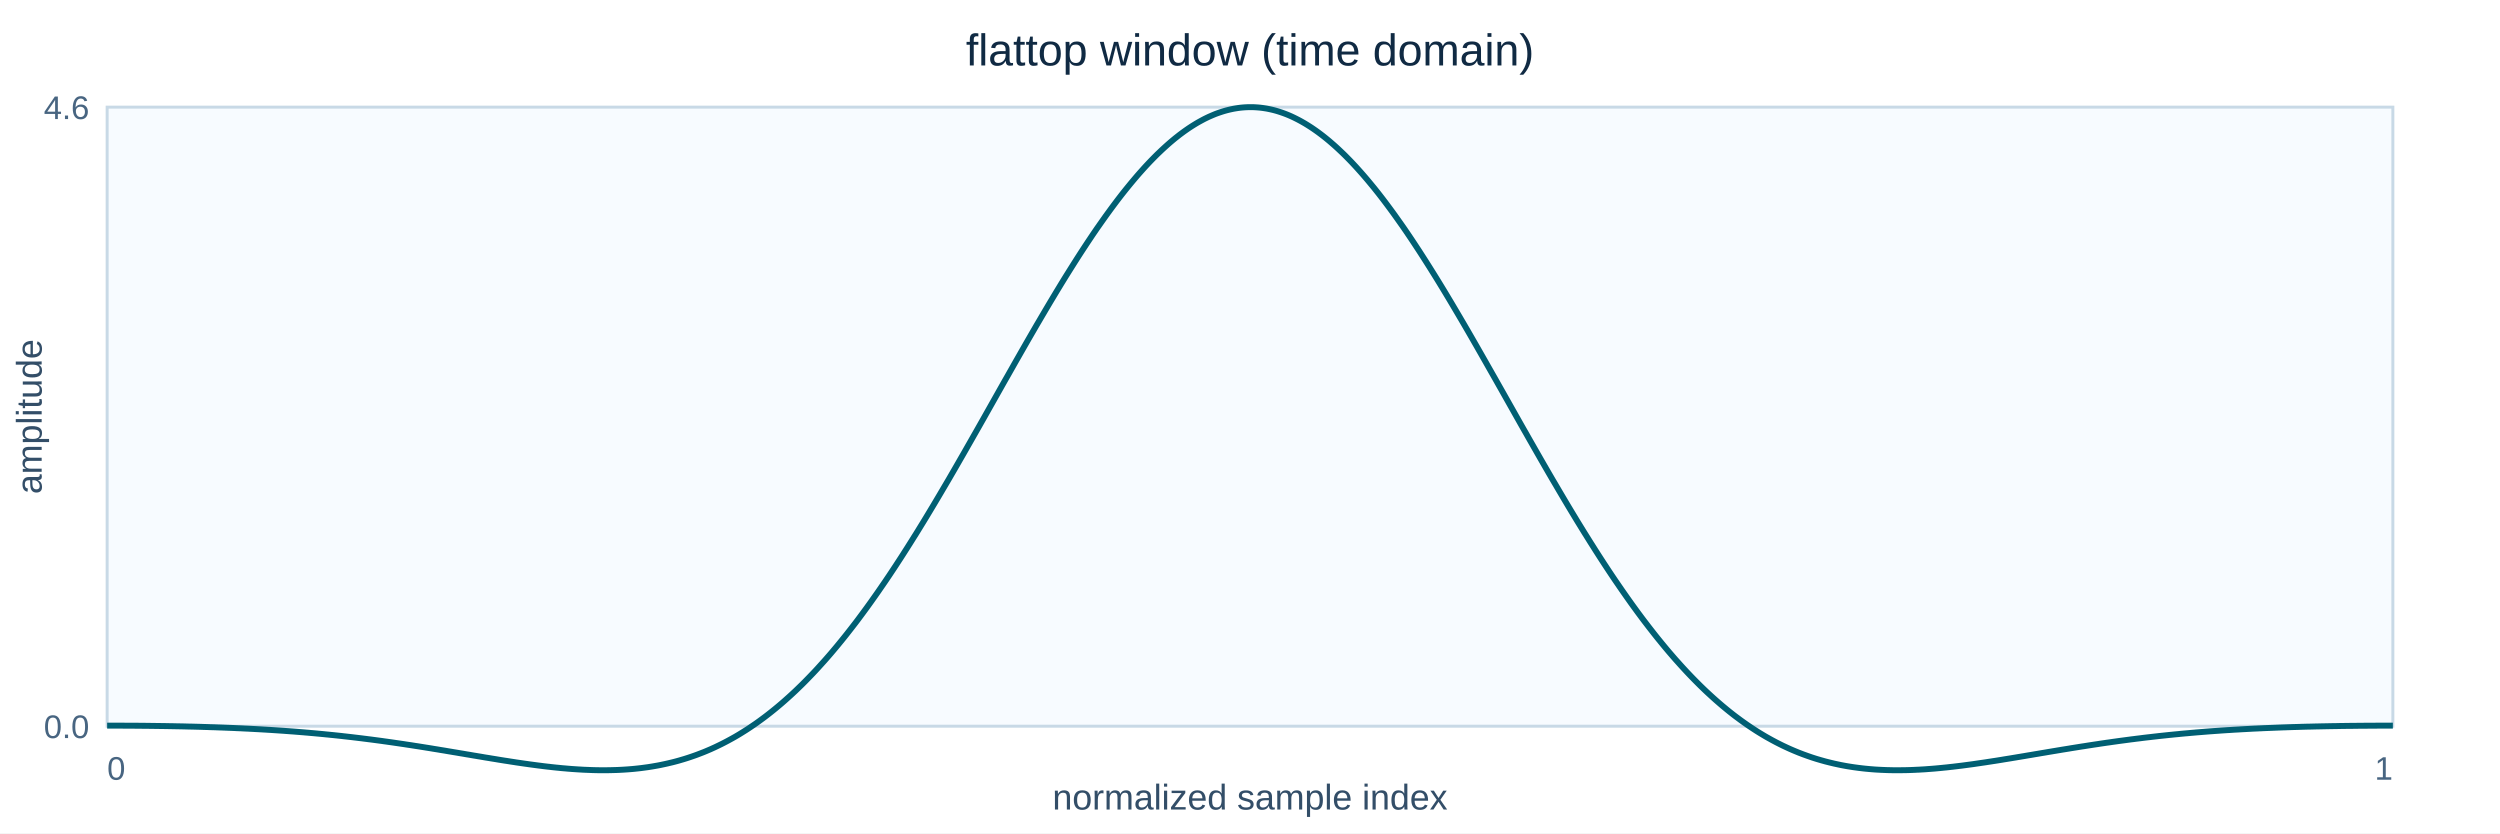
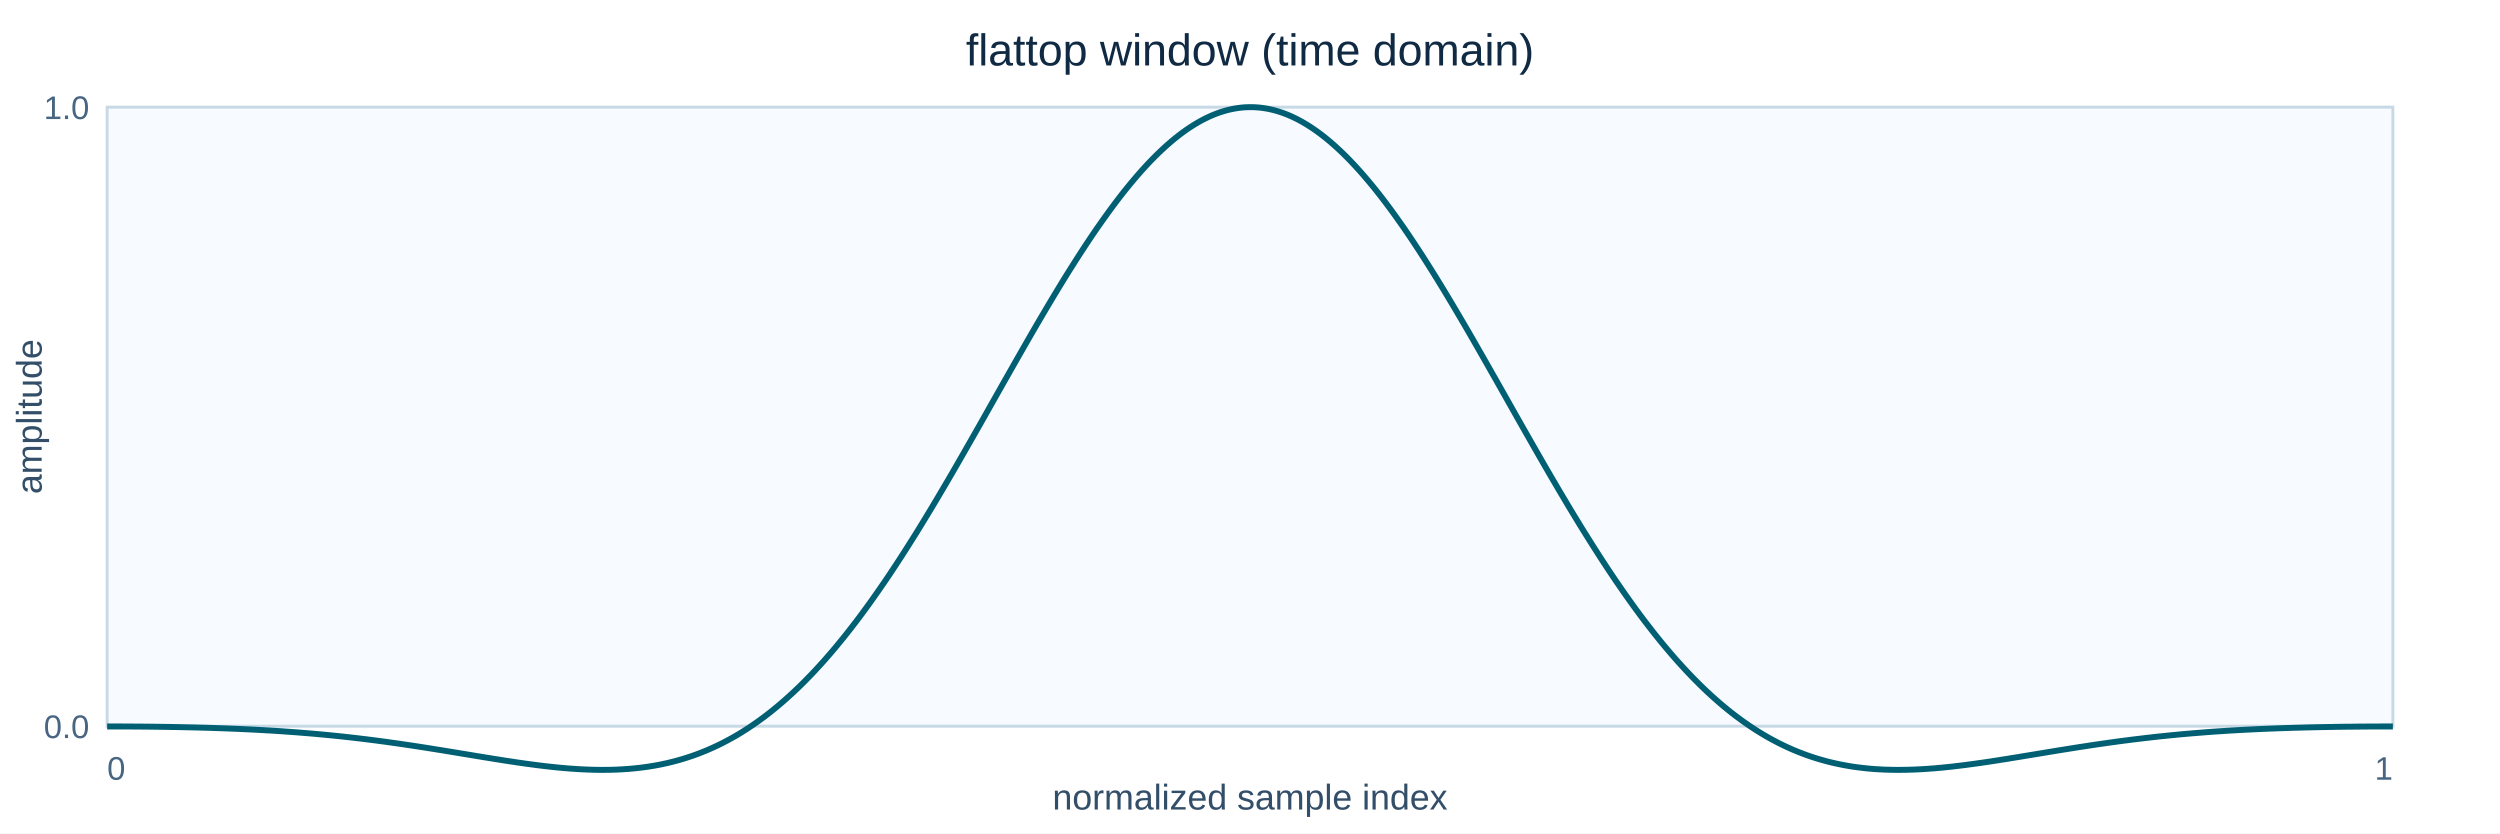
<svg xmlns="http://www.w3.org/2000/svg" width="840" height="280" viewBox="0 0 840 280">
  <rect x="0" y="0" width="840" height="280" fill="#ffffff" />
  <rect x="36" y="36" width="768" height="208" fill="#f7fbff" stroke="#c8d9e6" />
-   <polyline fill="none" stroke="#005f73" stroke-width="2" points="36.00,243.81 36.75,243.81 37.50,243.81 38.25,243.81 39.00,243.82 39.75,243.82 40.50,243.82 41.26,243.82 42.01,243.83 42.76,243.83 43.51,243.83 44.26,243.84 45.01,243.84 45.76,243.85 46.51,243.85 47.26,243.86 48.01,243.87 48.76,243.87 49.51,243.88 50.26,243.89 51.01,243.90 51.77,243.91 52.52,243.92 53.27,243.93 54.02,243.94 54.77,243.95 55.52,243.96 56.27,243.97 57.02,243.99 57.77,244.00 58.52,244.01 59.27,244.03 60.02,244.04 60.77,244.06 61.52,244.07 62.28,244.09 63.03,244.11 63.78,244.13 64.53,244.14 65.28,244.16 66.03,244.18 66.78,244.20 67.53,244.22 68.28,244.25 69.03,244.27 69.78,244.29 70.53,244.32 71.28,244.34 72.04,244.36 72.79,244.39 73.54,244.42 74.29,244.44 75.04,244.47 75.79,244.50 76.54,244.53 77.29,244.56 78.04,244.59 78.79,244.62 79.54,244.66 80.29,244.69 81.04,244.72 81.79,244.76 82.55,244.80 83.30,244.83 84.05,244.87 84.80,244.91 85.55,244.95 86.30,244.99 87.05,245.03 87.80,245.07 88.55,245.12 89.30,245.16 90.05,245.21 90.80,245.25 91.55,245.30 92.30,245.35 93.06,245.40 93.81,245.45 94.56,245.50 95.31,245.55 96.06,245.61 96.81,245.66 97.56,245.72 98.31,245.77 99.06,245.83 99.81,245.89 100.56,245.95 101.31,246.01 102.06,246.07 102.82,246.14 103.57,246.20 104.32,246.27 105.07,246.33 105.82,246.40 106.57,246.47 107.32,246.54 108.07,246.61 108.82,246.68 109.57,246.76 110.32,246.83 111.07,246.91 111.82,246.98 112.57,247.06 113.33,247.14 114.08,247.22 114.83,247.30 115.58,247.39 116.33,247.47 117.08,247.56 117.83,247.64 118.58,247.73 119.33,247.82 120.08,247.91 120.83,248.00 121.58,248.09 122.33,248.19 123.09,248.28 123.84,248.38 124.59,248.47 125.34,248.57 126.09,248.67 126.84,248.77 127.59,248.87 128.34,248.97 129.09,249.08 129.84,249.18 130.59,249.29 131.34,249.39 132.09,249.50 132.84,249.61 133.60,249.72 134.35,249.83 135.10,249.94 135.85,250.05 136.60,250.17 137.35,250.28 138.10,250.39 138.85,250.51 139.60,250.63 140.35,250.74 141.10,250.86 141.85,250.98 142.60,251.10 143.35,251.22 144.11,251.34 144.86,251.46 145.61,251.59 146.36,251.71 147.11,251.83 147.86,251.96 148.61,252.08 149.36,252.20 150.11,252.33 150.86,252.46 151.61,252.58 152.36,252.71 153.11,252.83 153.87,252.96 154.62,253.09 155.37,253.21 156.12,253.34 156.87,253.47 157.62,253.59 158.37,253.72 159.12,253.85 159.87,253.97 160.62,254.10 161.37,254.22 162.12,254.35 162.87,254.48 163.62,254.60 164.38,254.72 165.13,254.85 165.88,254.97 166.63,255.09 167.38,255.22 168.13,255.34 168.88,255.46 169.63,255.58 170.38,255.69 171.13,255.81 171.88,255.93 172.63,256.04 173.38,256.16 174.13,256.27 174.89,256.38 175.64,256.49 176.39,256.60 177.14,256.70 177.89,256.81 178.64,256.91 179.39,257.01 180.14,257.11 180.89,257.21 181.64,257.30 182.39,257.40 183.14,257.49 183.89,257.58 184.65,257.66 185.40,257.75 186.15,257.83 186.90,257.91 187.65,257.98 188.40,258.06 189.15,258.13 189.90,258.19 190.65,258.26 191.40,258.32 192.15,258.38 192.90,258.43 193.65,258.48 194.40,258.53 195.16,258.57 195.91,258.62 196.66,258.65 197.41,258.68 198.16,258.71 198.91,258.74 199.66,258.76 200.41,258.78 201.16,258.79 201.91,258.80 202.66,258.80 203.41,258.80 204.16,258.79 204.91,258.78 205.67,258.76 206.42,258.74 207.17,258.72 207.92,258.69 208.67,258.65 209.42,258.61 210.17,258.56 210.92,258.51 211.67,258.45 212.42,258.39 213.17,258.32 213.92,258.24 214.67,258.16 215.43,258.07 216.18,257.97 216.93,257.87 217.68,257.77 218.43,257.65 219.18,257.53 219.93,257.40 220.68,257.27 221.43,257.13 222.18,256.98 222.93,256.82 223.68,256.66 224.43,256.49 225.18,256.31 225.94,256.13 226.69,255.94 227.44,255.74 228.19,255.53 228.94,255.31 229.69,255.09 230.44,254.86 231.19,254.62 231.94,254.37 232.69,254.11 233.44,253.85 234.19,253.58 234.94,253.29 235.70,253.00 236.45,252.71 237.20,252.40 237.95,252.08 238.70,251.76 239.45,251.42 240.20,251.08 240.95,250.72 241.70,250.36 242.45,249.99 243.20,249.61 243.95,249.22 244.70,248.82 245.45,248.41 246.21,247.99 246.96,247.57 247.71,247.13 248.46,246.68 249.21,246.22 249.96,245.75 250.71,245.28 251.46,244.79 252.21,244.29 252.96,243.78 253.71,243.27 254.46,242.74 255.21,242.20 255.96,241.65 256.72,241.09 257.47,240.52 258.22,239.94 258.97,239.35 259.72,238.75 260.47,238.14 261.22,237.52 261.97,236.89 262.72,236.25 263.47,235.60 264.22,234.93 264.97,234.26 265.72,233.58 266.48,232.88 267.23,232.18 267.98,231.46 268.73,230.73 269.48,230.00 270.23,229.25 270.98,228.49 271.73,227.72 272.48,226.94 273.23,226.16 273.98,225.36 274.73,224.55 275.48,223.72 276.23,222.89 276.99,222.05 277.74,221.20 278.49,220.34 279.24,219.47 279.99,218.58 280.74,217.69 281.49,216.79 282.24,215.87 282.99,214.95 283.74,214.02 284.49,213.08 285.24,212.12 285.99,211.16 286.74,210.19 287.50,209.21 288.25,208.22 289.00,207.21 289.75,206.20 290.50,205.18 291.25,204.16 292.00,203.12 292.75,202.07 293.50,201.01 294.25,199.95 295.00,198.88 295.75,197.79 296.50,196.70 297.26,195.60 298.01,194.49 298.76,193.38 299.51,192.25 300.26,191.12 301.01,189.98 301.76,188.83 302.51,187.68 303.26,186.52 304.01,185.34 304.76,184.17 305.51,182.98 306.26,181.79 307.01,180.59 307.77,179.39 308.52,178.17 309.27,176.95 310.02,175.73 310.77,174.50 311.52,173.26 312.27,172.02 313.02,170.77 313.77,169.52 314.52,168.26 315.27,167.00 316.02,165.73 316.77,164.45 317.52,163.18 318.28,161.89 319.03,160.61 319.78,159.31 320.53,158.02 321.28,156.72 322.03,155.42 322.78,154.11 323.53,152.81 324.28,151.50 325.03,150.18 325.78,148.87 326.53,147.55 327.28,146.23 328.04,144.90 328.79,143.58 329.54,142.25 330.29,140.93 331.04,139.60 331.79,138.27 332.54,136.94 333.29,135.61 334.04,134.28 334.79,132.95 335.54,131.62 336.29,130.29 337.04,128.96 337.79,127.63 338.55,126.31 339.30,124.98 340.05,123.66 340.80,122.33 341.55,121.01 342.30,119.70 343.05,118.38 343.80,117.07 344.55,115.76 345.30,114.45 346.05,113.15 346.80,111.85 347.55,110.56 348.30,109.26 349.06,107.98 349.81,106.69 350.56,105.42 351.31,104.14 352.06,102.88 352.81,101.61 353.56,100.36 354.31,99.11 355.06,97.86 355.81,96.63 356.56,95.39 357.31,94.17 358.06,92.95 358.82,91.74 359.57,90.54 360.32,89.35 361.07,88.16 361.82,86.98 362.57,85.81 363.32,84.65 364.07,83.50 364.82,82.36 365.57,81.22 366.32,80.10 367.07,78.98 367.82,77.88 368.57,76.78 369.33,75.70 370.08,74.63 370.83,73.57 371.58,72.51 372.33,71.48 373.08,70.45 373.83,69.43 374.58,68.43 375.33,67.43 376.08,66.45 376.83,65.48 377.58,64.53 378.33,63.59 379.09,62.66 379.84,61.74 380.59,60.84 381.34,59.95 382.09,59.07 382.84,58.21 383.59,57.37 384.34,56.53 385.09,55.71 385.84,54.91 386.59,54.12 387.34,53.35 388.09,52.59 388.84,51.84 389.60,51.12 390.35,50.40 391.10,49.71 391.85,49.03 392.60,48.36 393.35,47.71 394.10,47.08 394.85,46.46 395.60,45.87 396.35,45.28 397.10,44.72 397.85,44.17 398.60,43.64 399.35,43.12 400.11,42.62 400.86,42.14 401.61,41.68 402.36,41.23 403.11,40.81 403.86,40.40 404.61,40.00 405.36,39.63 406.11,39.27 406.86,38.94 407.61,38.62 408.36,38.31 409.11,38.03 409.87,37.77 410.62,37.52 411.37,37.29 412.12,37.08 412.87,36.89 413.62,36.72 414.37,36.56 415.12,36.43 415.87,36.31 416.62,36.21 417.37,36.13 418.12,36.07 418.87,36.03 419.62,36.00 420.38,36.00 421.13,36.01 421.88,36.05 422.63,36.10 423.38,36.17 424.13,36.26 424.88,36.37 425.63,36.49 426.38,36.64 427.13,36.80 427.88,36.98 428.63,37.18 429.38,37.40 430.13,37.64 430.89,37.90 431.64,38.17 432.39,38.46 433.14,38.77 433.89,39.10 434.64,39.45 435.39,39.82 436.14,40.20 436.89,40.60 437.64,41.02 438.39,41.45 439.14,41.91 439.89,42.38 440.65,42.87 441.40,43.38 442.15,43.90 442.90,44.44 443.65,45.00 444.40,45.57 445.15,46.16 445.90,46.77 446.65,47.39 447.40,48.04 448.15,48.69 448.90,49.36 449.65,50.05 450.40,50.76 451.16,51.48 451.91,52.21 452.66,52.97 453.41,53.73 454.16,54.51 454.91,55.31 455.66,56.12 456.41,56.95 457.16,57.79 457.91,58.64 458.66,59.51 459.41,60.39 460.16,61.29 460.91,62.20 461.67,63.12 462.42,64.06 463.17,65.00 463.92,65.97 464.67,66.94 465.42,67.93 466.17,68.93 466.92,69.94 467.67,70.96 468.42,71.99 469.17,73.04 469.92,74.10 470.67,75.16 471.43,76.24 472.18,77.33 472.93,78.43 473.68,79.54 474.43,80.66 475.18,81.79 475.93,82.93 476.68,84.07 477.43,85.23 478.18,86.40 478.93,87.57 479.68,88.75 480.43,89.94 481.18,91.14 481.94,92.35 482.69,93.56 483.44,94.78 484.19,96.01 484.94,97.24 485.69,98.48 486.44,99.73 487.19,100.98 487.94,102.24 488.69,103.51 489.44,104.78 490.19,106.05 490.94,107.33 491.70,108.62 492.45,109.91 493.20,111.20 493.95,112.50 494.70,113.80 495.45,115.11 496.20,116.41 496.95,117.73 497.70,119.04 498.45,120.36 499.20,121.67 499.95,123.00 500.70,124.32 501.45,125.64 502.21,126.97 502.96,128.30 503.71,129.63 504.46,130.95 505.21,132.28 505.96,133.61 506.71,134.94 507.46,136.27 508.21,137.60 508.96,138.93 509.71,140.26 510.46,141.59 511.21,142.92 511.96,144.24 512.72,145.56 513.47,146.89 514.22,148.21 514.97,149.52 515.72,150.84 516.47,152.15 517.22,153.46 517.97,154.77 518.72,156.07 519.47,157.37 520.22,158.67 520.97,159.96 521.72,161.25 522.48,162.53 523.23,163.81 523.98,165.09 524.73,166.36 525.48,167.63 526.23,168.89 526.98,170.15 527.73,171.40 528.48,172.64 529.23,173.88 529.98,175.12 530.73,176.34 531.48,177.56 532.23,178.78 532.99,179.99 533.74,181.19 534.49,182.39 535.24,183.57 535.99,184.76 536.74,185.93 537.49,187.10 538.24,188.26 538.99,189.41 539.74,190.55 540.49,191.69 541.24,192.82 541.99,193.94 542.74,195.05 543.50,196.15 544.25,197.25 545.00,198.34 545.75,199.41 546.50,200.48 547.25,201.54 548.00,202.60 548.75,203.64 549.50,204.67 550.25,205.70 551.00,206.71 551.75,207.72 552.50,208.71 553.26,209.70 554.01,210.68 554.76,211.64 555.51,212.60 556.26,213.55 557.01,214.49 557.76,215.41 558.51,216.33 559.26,217.24 560.01,218.14 560.76,219.03 561.51,219.90 562.26,220.77 563.01,221.63 563.77,222.47 564.52,223.31 565.27,224.14 566.02,224.95 566.77,225.76 567.52,226.55 568.27,227.34 569.02,228.11 569.77,228.87 570.52,229.62 571.27,230.37 572.02,231.10 572.77,231.82 573.52,232.53 574.28,233.23 575.03,233.92 575.78,234.60 576.53,235.27 577.28,235.92 578.03,236.57 578.78,237.21 579.53,237.83 580.28,238.45 581.03,239.06 581.78,239.65 582.53,240.24 583.28,240.81 584.04,241.37 584.79,241.93 585.54,242.47 586.29,243.00 587.04,243.53 587.79,244.04 588.54,244.54 589.29,245.03 590.04,245.52 590.79,245.99 591.54,246.45 592.29,246.90 593.04,247.35 593.79,247.78 594.55,248.20 595.30,248.62 596.05,249.02 596.80,249.42 597.55,249.80 598.30,250.18 599.05,250.55 599.80,250.90 600.55,251.25 601.30,251.59 602.05,251.92 602.80,252.24 603.55,252.55 604.30,252.86 605.06,253.15 605.81,253.44 606.56,253.71 607.31,253.98 608.06,254.24 608.81,254.50 609.56,254.74 610.31,254.98 611.06,255.20 611.81,255.42 612.56,255.63 613.31,255.84 614.06,256.03 614.82,256.22 615.57,256.40 616.32,256.58 617.07,256.74 617.82,256.90 618.57,257.06 619.32,257.20 620.07,257.34 620.82,257.47 621.57,257.59 622.32,257.71 623.07,257.82 623.82,257.92 624.57,258.02 625.33,258.11 626.08,258.20 626.83,258.28 627.58,258.35 628.33,258.42 629.08,258.48 629.83,258.54 630.58,258.59 631.33,258.63 632.08,258.67 632.83,258.70 633.58,258.73 634.33,258.76 635.09,258.77 635.84,258.79 636.59,258.80 637.34,258.80 638.09,258.80 638.84,258.79 639.59,258.78 640.34,258.77 641.09,258.75 641.84,258.73 642.59,258.70 643.34,258.67 644.09,258.63 644.84,258.60 645.60,258.55 646.35,258.51 647.10,258.46 647.85,258.40 648.60,258.35 649.35,258.29 650.10,258.23 650.85,258.16 651.60,258.09 652.35,258.02 653.10,257.94 653.85,257.87 654.60,257.79 655.35,257.70 656.11,257.62 656.86,257.53 657.61,257.44 658.36,257.35 659.11,257.26 659.86,257.16 660.61,257.06 661.36,256.96 662.11,256.86 662.86,256.76 663.61,256.65 664.36,256.54 665.11,256.43 665.87,256.32 666.62,256.21 667.37,256.10 668.12,255.98 668.87,255.87 669.62,255.75 670.37,255.64 671.12,255.52 671.87,255.40 672.62,255.28 673.37,255.15 674.12,255.03 674.87,254.91 675.62,254.79 676.38,254.66 677.13,254.54 677.88,254.41 678.63,254.29 679.38,254.16 680.13,254.04 680.88,253.91 681.63,253.78 682.38,253.66 683.13,253.53 683.88,253.40 684.63,253.28 685.38,253.15 686.13,253.02 686.89,252.90 687.64,252.77 688.39,252.64 689.14,252.52 689.89,252.39 690.64,252.27 691.39,252.14 692.14,252.02 692.89,251.89 693.64,251.77 694.39,251.65 695.14,251.53 695.89,251.40 696.65,251.28 697.40,251.16 698.15,251.04 698.90,250.92 699.65,250.80 700.40,250.69 701.15,250.57 701.90,250.45 702.65,250.34 703.40,250.22 704.15,250.11 704.90,250.00 705.65,249.88 706.40,249.77 707.16,249.66 707.91,249.55 708.66,249.45 709.41,249.34 710.16,249.23 710.91,249.13 711.66,249.02 712.41,248.92 713.16,248.82 713.91,248.72 714.66,248.62 715.41,248.52 716.16,248.42 716.91,248.33 717.67,248.23 718.42,248.14 719.17,248.05 719.92,247.95 720.67,247.86 721.42,247.77 722.17,247.69 722.92,247.60 723.67,247.51 724.42,247.43 725.17,247.34 725.92,247.26 726.67,247.18 727.43,247.10 728.18,247.02 728.93,246.94 729.68,246.87 730.43,246.79 731.18,246.72 731.93,246.65 732.68,246.57 733.43,246.50 734.18,246.43 734.93,246.37 735.68,246.30 736.43,246.23 737.18,246.17 737.94,246.10 738.69,246.04 739.44,245.98 740.19,245.92 740.94,245.86 741.69,245.80 742.44,245.74 743.19,245.69 743.94,245.63 744.69,245.58 745.44,245.53 746.19,245.47 746.94,245.42 747.70,245.37 748.45,245.32 749.20,245.28 749.95,245.23 750.70,245.18 751.45,245.14 752.20,245.10 752.95,245.05 753.70,245.01 754.45,244.97 755.20,244.93 755.95,244.89 756.70,244.85 757.45,244.81 758.21,244.78 758.96,244.74 759.71,244.71 760.46,244.67 761.21,244.64 761.96,244.61 762.71,244.58 763.46,244.55 764.21,244.52 764.96,244.49 765.71,244.46 766.46,244.43 767.21,244.40 767.96,244.38 768.72,244.35 769.47,244.33 770.22,244.30 770.97,244.28 771.72,244.26 772.47,244.24 773.22,244.21 773.97,244.19 774.72,244.17 775.47,244.15 776.22,244.14 776.97,244.12 777.72,244.10 778.48,244.08 779.23,244.07 779.98,244.05 780.73,244.04 781.48,244.02 782.23,244.01 782.98,243.99 783.73,243.98 784.48,243.97 785.23,243.96 785.98,243.94 786.73,243.93 787.48,243.92 788.23,243.91 788.99,243.90 789.74,243.89 790.49,243.89 791.24,243.88 791.99,243.87 792.74,243.86 793.49,243.86 794.24,243.85 794.99,243.85 795.74,243.84 796.49,243.84 797.24,243.83 797.99,243.83 798.74,243.82 799.50,243.82 800.25,243.82 801.00,243.82 801.75,243.81 802.50,243.81 803.25,243.81 804.00,243.81" />
+   <polyline fill="none" stroke="#005f73" stroke-width="2" points="36.00,244.09 36.75,244.09 37.50,244.09 38.25,244.09 39.00,244.09 39.75,244.09 40.50,244.09 41.26,244.10 42.01,244.10 42.76,244.10 43.51,244.11 44.26,244.11 45.01,244.12 45.76,244.12 46.51,244.13 47.26,244.13 48.01,244.14 48.76,244.15 49.51,244.15 50.26,244.16 51.01,244.17 51.77,244.18 52.52,244.19 53.27,244.20 54.02,244.21 54.77,244.22 55.52,244.23 56.27,244.24 57.02,244.25 57.77,244.27 58.52,244.28 59.27,244.29 60.02,244.31 60.77,244.32 61.52,244.34 62.28,244.35 63.03,244.37 63.78,244.39 64.53,244.40 65.28,244.42 66.03,244.44 66.78,244.46 67.53,244.48 68.28,244.50 69.03,244.52 69.78,244.54 70.53,244.56 71.28,244.59 72.04,244.61 72.79,244.64 73.54,244.66 74.29,244.69 75.04,244.71 75.79,244.74 76.54,244.77 77.29,244.80 78.04,244.83 78.79,244.86 79.54,244.89 80.29,244.92 81.04,244.96 81.79,244.99 82.55,245.03 83.30,245.06 84.05,245.10 84.80,245.13 85.55,245.17 86.30,245.21 87.05,245.25 87.80,245.29 88.55,245.33 89.30,245.38 90.05,245.42 90.80,245.46 91.55,245.51 92.30,245.56 93.06,245.60 93.81,245.65 94.56,245.70 95.31,245.75 96.06,245.81 96.81,245.86 97.56,245.91 98.31,245.97 99.06,246.02 99.81,246.08 100.56,246.14 101.31,246.20 102.06,246.26 102.82,246.32 103.57,246.38 104.32,246.44 105.07,246.51 105.82,246.57 106.57,246.64 107.32,246.71 108.07,246.78 108.82,246.85 109.57,246.92 110.32,246.99 111.07,247.07 111.82,247.14 112.57,247.22 113.33,247.29 114.08,247.37 114.83,247.45 115.58,247.53 116.33,247.62 117.08,247.70 117.83,247.78 118.58,247.87 119.33,247.95 120.08,248.04 120.83,248.13 121.58,248.22 122.33,248.31 123.09,248.40 123.84,248.50 124.59,248.59 125.34,248.69 126.09,248.78 126.84,248.88 127.59,248.98 128.34,249.08 129.09,249.18 129.84,249.28 130.59,249.39 131.34,249.49 132.09,249.60 132.84,249.70 133.60,249.81 134.35,249.92 135.10,250.03 135.85,250.14 136.60,250.25 137.35,250.36 138.10,250.47 138.85,250.58 139.60,250.70 140.35,250.81 141.10,250.93 141.85,251.05 142.60,251.16 143.35,251.28 144.11,251.40 144.86,251.52 145.61,251.64 146.36,251.76 147.11,251.88 147.86,252.00 148.61,252.12 149.36,252.24 150.11,252.37 150.86,252.49 151.61,252.61 152.36,252.74 153.11,252.86 153.87,252.98 154.62,253.11 155.37,253.23 156.12,253.36 156.87,253.48 157.62,253.60 158.37,253.73 159.12,253.85 159.87,253.98 160.62,254.10 161.37,254.22 162.12,254.35 162.87,254.47 163.62,254.59 164.38,254.71 165.13,254.83 165.88,254.96 166.63,255.08 167.38,255.19 168.13,255.31 168.88,255.43 169.63,255.55 170.38,255.66 171.13,255.78 171.88,255.89 172.63,256.00 173.38,256.12 174.13,256.23 174.89,256.33 175.64,256.44 176.39,256.55 177.14,256.65 177.89,256.75 178.64,256.85 179.39,256.95 180.14,257.05 180.89,257.14 181.64,257.24 182.39,257.33 183.14,257.42 183.89,257.50 184.65,257.59 185.40,257.67 186.15,257.75 186.90,257.83 187.65,257.90 188.40,257.97 189.15,258.04 189.90,258.10 190.65,258.17 191.40,258.23 192.15,258.28 192.90,258.33 193.65,258.38 194.40,258.43 195.16,258.47 195.91,258.51 196.66,258.54 197.41,258.58 198.16,258.60 198.91,258.63 199.66,258.64 200.41,258.66 201.16,258.67 201.91,258.68 202.66,258.68 203.41,258.67 204.16,258.67 204.91,258.65 205.67,258.64 206.42,258.61 207.17,258.59 207.92,258.55 208.67,258.51 209.42,258.47 210.17,258.42 210.92,258.37 211.67,258.31 212.42,258.24 213.17,258.17 213.92,258.09 214.67,258.01 215.43,257.92 216.18,257.82 216.93,257.72 217.68,257.61 218.43,257.50 219.18,257.37 219.93,257.25 220.68,257.11 221.43,256.97 222.18,256.82 222.93,256.66 223.68,256.50 224.43,256.33 225.18,256.15 225.94,255.96 226.69,255.77 227.44,255.57 228.19,255.36 228.94,255.14 229.69,254.92 230.44,254.68 231.19,254.44 231.94,254.19 232.69,253.94 233.44,253.67 234.19,253.40 234.94,253.12 235.70,252.82 236.45,252.52 237.20,252.22 237.95,251.90 238.70,251.57 239.45,251.24 240.20,250.89 240.95,250.54 241.70,250.18 242.45,249.81 243.20,249.42 243.95,249.03 244.70,248.63 245.45,248.22 246.21,247.80 246.96,247.38 247.71,246.94 248.46,246.49 249.21,246.03 249.96,245.56 250.71,245.09 251.46,244.60 252.21,244.10 252.96,243.59 253.71,243.07 254.46,242.55 255.21,242.01 255.96,241.46 256.72,240.90 257.47,240.33 258.22,239.75 258.97,239.16 259.72,238.56 260.47,237.95 261.22,237.33 261.97,236.70 262.72,236.06 263.47,235.40 264.22,234.74 264.97,234.07 265.72,233.38 266.48,232.69 267.23,231.98 267.98,231.27 268.73,230.54 269.48,229.81 270.23,229.06 270.98,228.30 271.73,227.53 272.48,226.76 273.23,225.97 273.98,225.17 274.73,224.36 275.48,223.54 276.23,222.71 276.99,221.87 277.74,221.01 278.49,220.15 279.24,219.28 279.99,218.40 280.74,217.51 281.49,216.60 282.24,215.69 282.99,214.77 283.74,213.84 284.49,212.90 285.24,211.94 285.99,210.98 286.74,210.01 287.50,209.03 288.25,208.04 289.00,207.04 289.75,206.03 290.50,205.01 291.25,203.98 292.00,202.95 292.75,201.90 293.50,200.84 294.25,199.78 295.00,198.71 295.75,197.63 296.50,196.54 297.26,195.44 298.01,194.33 298.76,193.22 299.51,192.09 300.26,190.96 301.01,189.82 301.76,188.67 302.51,187.52 303.26,186.36 304.01,185.19 304.76,184.01 305.51,182.83 306.26,181.64 307.01,180.44 307.77,179.24 308.52,178.02 309.27,176.81 310.02,175.58 310.77,174.35 311.52,173.12 312.27,171.88 313.02,170.63 313.77,169.38 314.52,168.12 315.27,166.86 316.02,165.59 316.77,164.32 317.52,163.04 318.28,161.76 319.03,160.47 319.78,159.19 320.53,157.89 321.28,156.60 322.03,155.29 322.78,153.99 323.53,152.68 324.28,151.37 325.03,150.06 325.78,148.75 326.53,147.43 327.28,146.11 328.04,144.79 328.79,143.47 329.54,142.14 330.29,140.82 331.04,139.49 331.79,138.16 332.54,136.83 333.29,135.50 334.04,134.18 334.79,132.85 335.54,131.52 336.29,130.19 337.04,128.86 337.79,127.54 338.55,126.21 339.30,124.89 340.05,123.56 340.80,122.24 341.55,120.93 342.30,119.61 343.05,118.30 343.80,116.98 344.55,115.68 345.30,114.37 346.05,113.07 346.80,111.77 347.55,110.48 348.30,109.19 349.06,107.90 349.81,106.62 350.56,105.34 351.31,104.07 352.06,102.81 352.81,101.55 353.56,100.29 354.31,99.04 355.06,97.80 355.81,96.56 356.56,95.33 357.31,94.11 358.06,92.89 358.82,91.68 359.57,90.48 360.32,89.29 361.07,88.11 361.82,86.93 362.57,85.76 363.32,84.60 364.07,83.45 364.82,82.31 365.57,81.17 366.32,80.05 367.07,78.94 367.82,77.84 368.57,76.74 369.33,75.66 370.08,74.59 370.83,73.53 371.58,72.48 372.33,71.44 373.08,70.41 373.83,69.40 374.58,68.39 375.33,67.40 376.08,66.42 376.83,65.45 377.58,64.50 378.33,63.56 379.09,62.63 379.84,61.71 380.59,60.81 381.34,59.92 382.09,59.05 382.84,58.19 383.59,57.34 384.34,56.51 385.09,55.69 385.84,54.89 386.59,54.10 387.34,53.33 388.09,52.57 388.84,51.83 389.60,51.10 390.35,50.39 391.10,49.69 391.85,49.01 392.60,48.35 393.35,47.70 394.10,47.07 394.85,46.45 395.60,45.86 396.35,45.27 397.10,44.71 397.85,44.16 398.60,43.63 399.35,43.11 400.11,42.62 400.86,42.14 401.61,41.67 402.36,41.23 403.11,40.80 403.86,40.39 404.61,40.00 405.36,39.63 406.11,39.27 406.86,38.93 407.61,38.61 408.36,38.31 409.11,38.03 409.87,37.76 410.62,37.52 411.37,37.29 412.12,37.08 412.87,36.89 413.62,36.72 414.37,36.56 415.12,36.43 415.87,36.31 416.62,36.21 417.37,36.13 418.12,36.07 418.87,36.03 419.62,36.01 420.38,36.00 421.13,36.01 421.88,36.05 422.63,36.10 423.38,36.17 424.13,36.26 424.88,36.37 425.63,36.49 426.38,36.64 427.13,36.80 427.88,36.98 428.63,37.18 429.38,37.40 430.13,37.64 430.89,37.89 431.64,38.17 432.39,38.46 433.14,38.77 433.89,39.10 434.64,39.45 435.39,39.81 436.14,40.19 436.89,40.60 437.64,41.01 438.39,41.45 439.14,41.90 439.89,42.37 440.65,42.86 441.40,43.37 442.15,43.89 442.90,44.43 443.65,44.99 444.40,45.56 445.15,46.15 445.90,46.76 446.65,47.38 447.40,48.02 448.15,48.68 448.90,49.35 449.65,50.04 450.40,50.74 451.16,51.46 451.91,52.20 452.66,52.95 453.41,53.71 454.16,54.50 454.91,55.29 455.66,56.10 456.41,56.93 457.16,57.76 457.91,58.62 458.66,59.49 459.41,60.37 460.16,61.26 460.91,62.17 461.67,63.09 462.42,64.03 463.17,64.98 463.92,65.94 464.67,66.91 465.42,67.89 466.17,68.89 466.92,69.90 467.67,70.92 468.42,71.96 469.17,73.00 469.92,74.06 470.67,75.12 471.43,76.20 472.18,77.29 472.93,78.39 473.68,79.49 474.43,80.61 475.18,81.74 475.93,82.88 476.68,84.02 477.43,85.18 478.18,86.34 478.93,87.52 479.68,88.70 480.43,89.89 481.18,91.08 481.94,92.29 482.69,93.50 483.44,94.72 484.19,95.95 484.94,97.18 485.69,98.42 486.44,99.67 487.19,100.92 487.94,102.17 488.69,103.44 489.44,104.71 490.19,105.98 490.94,107.26 491.70,108.54 492.45,109.83 493.20,111.12 493.95,112.42 494.70,113.72 495.45,115.02 496.20,116.33 496.95,117.64 497.70,118.95 498.45,120.27 499.20,121.58 499.95,122.90 500.70,124.23 501.45,125.55 502.21,126.87 502.96,128.20 503.71,129.53 504.46,130.85 505.21,132.18 505.96,133.51 506.71,134.84 507.46,136.17 508.21,137.50 508.96,138.83 509.71,140.15 510.46,141.48 511.21,142.80 511.96,144.13 512.72,145.45 513.47,146.77 514.22,148.09 514.97,149.40 515.72,150.72 516.47,152.03 517.22,153.34 517.97,154.64 518.72,155.95 519.47,157.24 520.22,158.54 520.97,159.83 521.72,161.12 522.48,162.40 523.23,163.68 523.98,164.96 524.73,166.23 525.48,167.49 526.23,168.75 526.98,170.01 527.73,171.26 528.48,172.50 529.23,173.74 529.98,174.97 530.73,176.20 531.48,177.42 532.23,178.63 532.99,179.84 533.74,181.04 534.49,182.23 535.24,183.42 535.99,184.60 536.74,185.77 537.49,186.94 538.24,188.10 538.99,189.25 539.74,190.39 540.49,191.53 541.24,192.65 541.99,193.77 542.74,194.89 543.50,195.99 544.25,197.08 545.00,198.17 545.75,199.25 546.50,200.31 547.25,201.37 548.00,202.42 548.75,203.47 549.50,204.50 550.25,205.52 551.00,206.54 551.75,207.54 552.50,208.54 553.26,209.52 554.01,210.50 554.76,211.46 555.51,212.42 556.26,213.37 557.01,214.31 557.76,215.23 558.51,216.15 559.26,217.06 560.01,217.95 560.76,218.84 561.51,219.72 562.26,220.58 563.01,221.44 563.77,222.29 564.52,223.12 565.27,223.95 566.02,224.76 566.77,225.57 567.52,226.36 568.27,227.15 569.02,227.92 569.77,228.68 570.52,229.43 571.27,230.18 572.02,230.91 572.77,231.63 573.52,232.34 574.28,233.04 575.03,233.73 575.78,234.41 576.53,235.07 577.28,235.73 578.03,236.38 578.78,237.02 579.53,237.64 580.28,238.26 581.03,238.86 581.78,239.46 582.53,240.04 583.28,240.62 584.04,241.18 584.79,241.73 585.54,242.28 586.29,242.81 587.04,243.33 587.79,243.85 588.54,244.35 589.29,244.84 590.04,245.33 590.79,245.80 591.54,246.26 592.29,246.71 593.04,247.16 593.79,247.59 594.55,248.02 595.30,248.43 596.05,248.83 596.80,249.23 597.55,249.62 598.30,249.99 599.05,250.36 599.80,250.72 600.55,251.07 601.30,251.41 602.05,251.74 602.80,252.06 603.55,252.37 604.30,252.68 605.06,252.97 605.81,253.26 606.56,253.54 607.31,253.81 608.06,254.07 608.81,254.32 609.56,254.57 610.31,254.80 611.06,255.03 611.81,255.25 612.56,255.46 613.31,255.67 614.06,255.87 614.82,256.06 615.57,256.24 616.32,256.41 617.07,256.58 617.82,256.74 618.57,256.89 619.32,257.04 620.07,257.18 620.82,257.31 621.57,257.44 622.32,257.56 623.07,257.67 623.82,257.77 624.57,257.87 625.33,257.96 626.08,258.05 626.83,258.13 627.58,258.21 628.33,258.28 629.08,258.34 629.83,258.40 630.58,258.45 631.33,258.49 632.08,258.53 632.83,258.57 633.58,258.60 634.33,258.62 635.09,258.64 635.84,258.66 636.59,258.67 637.34,258.68 638.09,258.68 638.84,258.67 639.59,258.66 640.34,258.65 641.09,258.64 641.84,258.61 642.59,258.59 643.34,258.56 644.09,258.53 644.84,258.49 645.60,258.45 646.35,258.41 647.10,258.36 647.85,258.31 648.60,258.25 649.35,258.20 650.10,258.14 650.85,258.07 651.60,258.00 652.35,257.94 653.10,257.86 653.85,257.79 654.60,257.71 655.35,257.63 656.11,257.55 656.86,257.46 657.61,257.37 658.36,257.28 659.11,257.19 659.86,257.10 660.61,257.00 661.36,256.90 662.11,256.80 662.86,256.70 663.61,256.60 664.36,256.49 665.11,256.39 665.87,256.28 666.62,256.17 667.37,256.06 668.12,255.95 668.87,255.84 669.62,255.72 670.37,255.61 671.12,255.49 671.87,255.37 672.62,255.25 673.37,255.14 674.12,255.02 674.87,254.90 675.62,254.77 676.38,254.65 677.13,254.53 677.88,254.41 678.63,254.29 679.38,254.16 680.13,254.04 680.88,253.91 681.63,253.79 682.38,253.67 683.13,253.54 683.88,253.42 684.63,253.29 685.38,253.17 686.13,253.05 686.89,252.92 687.64,252.80 688.39,252.67 689.14,252.55 689.89,252.43 690.64,252.30 691.39,252.18 692.14,252.06 692.89,251.94 693.64,251.82 694.39,251.70 695.14,251.58 695.89,251.46 696.65,251.34 697.40,251.22 698.15,251.10 698.90,250.99 699.65,250.87 700.40,250.76 701.15,250.64 701.90,250.53 702.65,250.41 703.40,250.30 704.15,250.19 704.90,250.08 705.65,249.97 706.40,249.86 707.16,249.76 707.91,249.65 708.66,249.54 709.41,249.44 710.16,249.34 710.91,249.23 711.66,249.13 712.41,249.03 713.16,248.93 713.91,248.83 714.66,248.74 715.41,248.64 716.16,248.54 716.91,248.45 717.67,248.36 718.42,248.27 719.17,248.18 719.92,248.09 720.67,248.00 721.42,247.91 722.17,247.83 722.92,247.74 723.67,247.66 724.42,247.57 725.17,247.49 725.92,247.41 726.67,247.33 727.43,247.26 728.18,247.18 728.93,247.10 729.68,247.03 730.43,246.96 731.18,246.88 731.93,246.81 732.68,246.74 733.43,246.67 734.18,246.61 734.93,246.54 735.68,246.48 736.43,246.41 737.18,246.35 737.94,246.29 738.69,246.23 739.44,246.17 740.19,246.11 740.94,246.05 741.69,245.99 742.44,245.94 743.19,245.88 743.94,245.83 744.69,245.78 745.44,245.73 746.19,245.68 746.94,245.63 747.70,245.58 748.45,245.53 749.20,245.49 749.95,245.44 750.70,245.40 751.45,245.36 752.20,245.31 752.95,245.27 753.70,245.23 754.45,245.19 755.20,245.15 755.95,245.12 756.70,245.08 757.45,245.04 758.21,245.01 758.96,244.97 759.71,244.94 760.46,244.91 761.21,244.88 761.96,244.84 762.71,244.81 763.46,244.79 764.21,244.76 764.96,244.73 765.71,244.70 766.46,244.67 767.21,244.65 767.96,244.62 768.72,244.60 769.47,244.58 770.22,244.55 770.97,244.53 771.72,244.51 772.47,244.49 773.22,244.47 773.97,244.45 774.72,244.43 775.47,244.41 776.22,244.39 776.97,244.38 777.72,244.36 778.48,244.34 779.23,244.33 779.98,244.31 780.73,244.30 781.48,244.29 782.23,244.27 782.98,244.26 783.73,244.25 784.48,244.23 785.23,244.22 785.98,244.21 786.73,244.20 787.48,244.19 788.23,244.18 788.99,244.17 789.74,244.17 790.49,244.16 791.24,244.15 791.99,244.14 792.74,244.14 793.49,244.13 794.24,244.12 794.99,244.12 795.74,244.11 796.49,244.11 797.24,244.11 797.99,244.10 798.74,244.10 799.50,244.10 800.25,244.09 801.00,244.09 801.75,244.09 802.50,244.09 803.25,244.09 804.00,244.09" />
  <text x="420.0" y="22" text-anchor="middle" font-family="Arial, Helvetica, sans-serif" font-size="15" fill="#102a43">flattop window (time domain)</text>
  <text x="420.0" y="272" text-anchor="middle" font-family="Arial, Helvetica, sans-serif" font-size="12" fill="#334e68">normalized sample index</text>
  <text x="14" y="140.0" transform="rotate(-90 14,140.0)" text-anchor="middle" font-family="Arial, Helvetica, sans-serif" font-size="12" fill="#334e68">amplitude</text>
  <text x="36" y="262" font-family="Arial, Helvetica, sans-serif" font-size="11" fill="#486581">0</text>
  <text x="804" y="262" text-anchor="end" font-family="Arial, Helvetica, sans-serif" font-size="11" fill="#486581">1</text>
-   <text x="30" y="40" text-anchor="end" font-family="Arial, Helvetica, sans-serif" font-size="11" fill="#486581">4.6</text>
+   <text x="30" y="40" text-anchor="end" font-family="Arial, Helvetica, sans-serif" font-size="11" fill="#486581">1.0</text>
  <text x="30" y="248" text-anchor="end" font-family="Arial, Helvetica, sans-serif" font-size="11" fill="#486581">0.0</text>
</svg>
